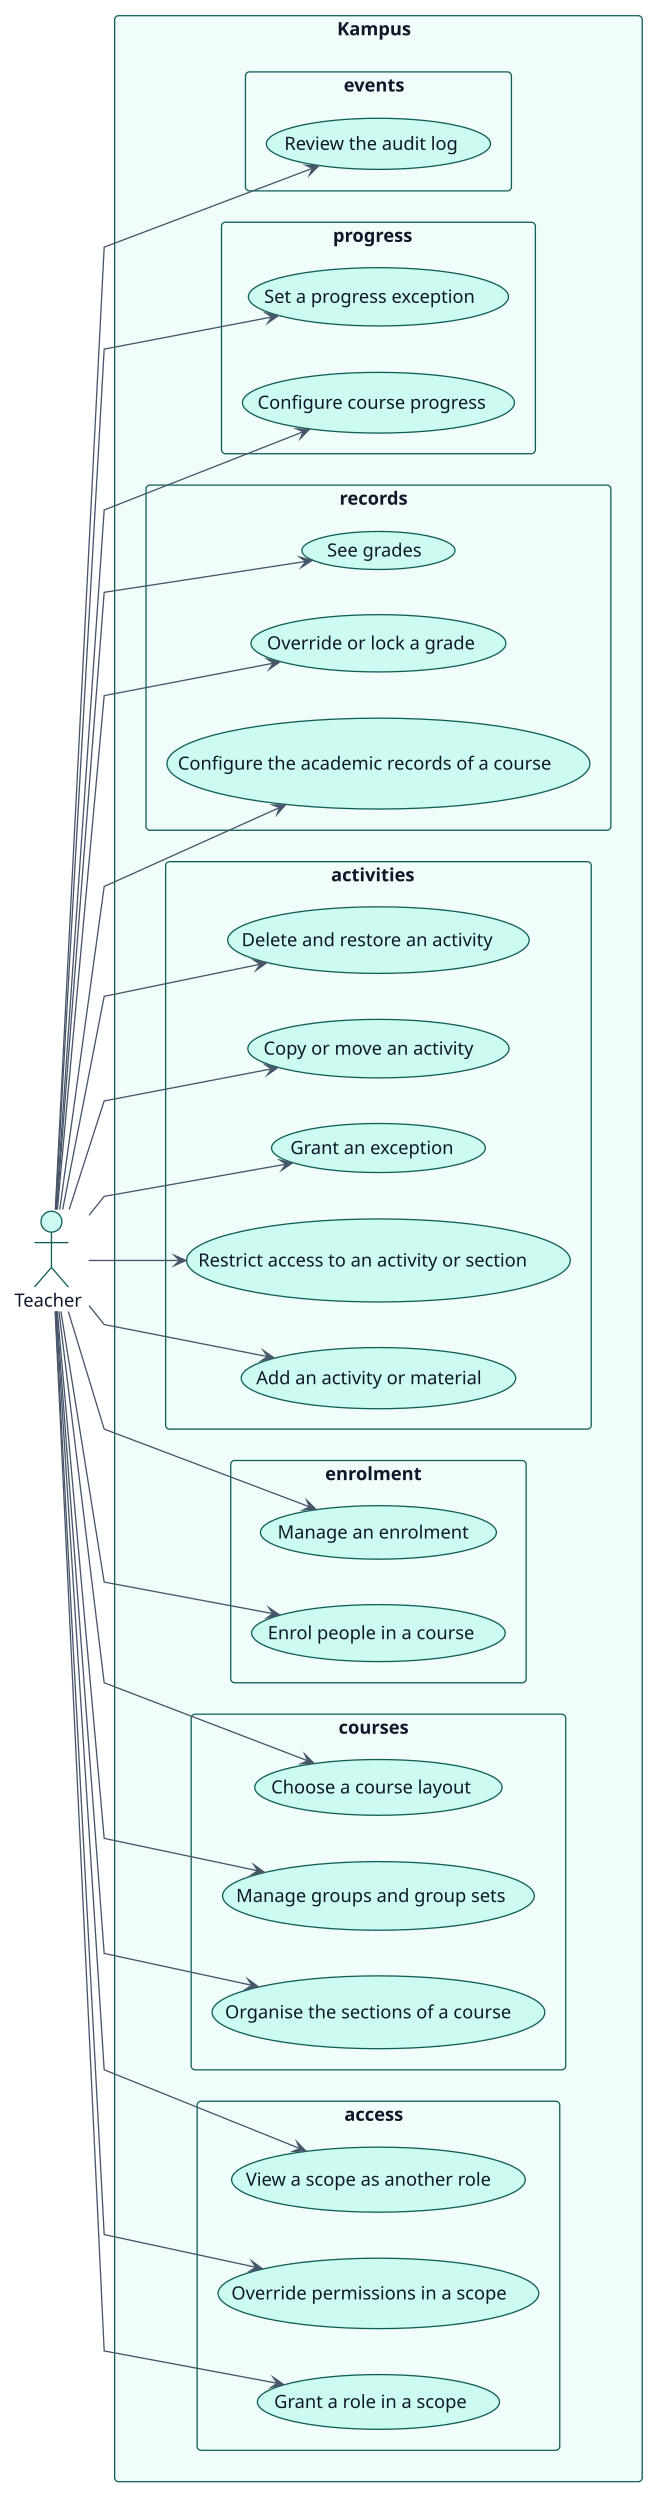
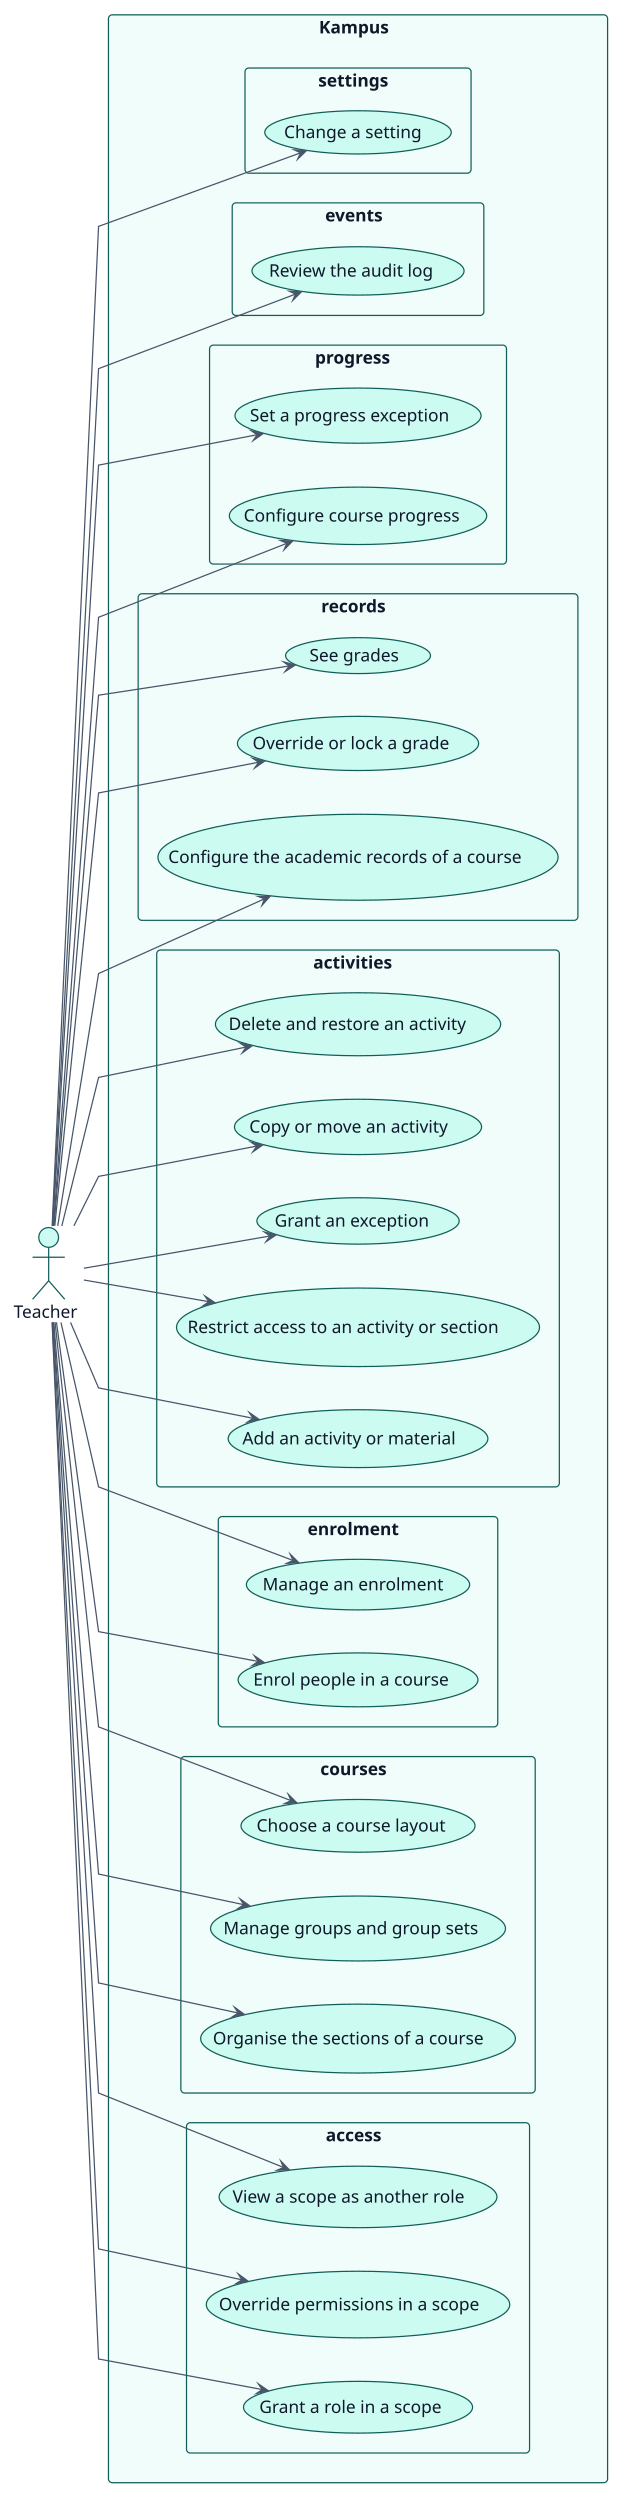
- <svg xmlns="http://www.w3.org/2000/svg" version="1.1" data-diagram-type="DESCRIPTION" style="width:505px;height:1912px;background:#FFFFFF;" width="505px" height="1912px" viewBox="0 0 505 1912" zoomAndPan="magnify" preserveAspectRatio="none" contentStyleType="text/css">
+ <svg xmlns="http://www.w3.org/2000/svg" version="1.1" data-diagram-type="DESCRIPTION" style="width:505px;height:2021px;background:#FFFFFF;" width="505px" height="2021px" viewBox="0 0 505 2021" zoomAndPan="magnify" preserveAspectRatio="none" contentStyleType="text/css">
  <defs />
  <g font-family="sans-serif" lengthAdjust="spacing">
    <g class="cluster" data-qualified-name="Kampus" id="ent0002" data-source-line="111">
-       <rect x="87.68" y="12" width="403.5" height="1886" fill="#F0FDFA" style="stroke:#115E59;stroke-width:1;" rx="3" ry="3" />
+       <rect x="87.68" y="12" width="403.5" height="1995" fill="#F0FDFA" style="stroke:#115E59;stroke-width:1;" rx="3" ry="3" />
      <text x="257.827" y="26.995" fill="#0F172A" font-size="14" textLength="63.205" font-weight="700" font-family="Verdana">Kampus</text>
    </g>
    <g class="cluster" data-qualified-name="Kampus.access" id="ent0003" data-source-line="112">
-       <rect x="150.77" y="1607" width="277.32" height="267" fill="#F0FDFA" style="stroke:#115E59;stroke-width:1;" rx="3" ry="3" />
-       <text x="263.327" y="1621.995" fill="#0F172A" font-size="14" textLength="52.206" font-weight="700" font-family="Verdana">access</text>
+       <rect x="150.77" y="1716" width="277.32" height="267" fill="#F0FDFA" style="stroke:#115E59;stroke-width:1;" rx="3" ry="3" />
+       <text x="263.327" y="1730.995" fill="#0F172A" font-size="14" textLength="52.206" font-weight="700" font-family="Verdana">access</text>
    </g>
    <g class="cluster" data-qualified-name="Kampus.courses" id="ent0007" data-source-line="117">
-       <rect x="146.2" y="1311" width="286.46" height="272" fill="#F0FDFA" style="stroke:#115E59;stroke-width:1;" rx="3" ry="3" />
-       <text x="258.955" y="1325.995" fill="#0F172A" font-size="14" textLength="60.949" font-weight="700" font-family="Verdana">courses</text>
+       <rect x="146.2" y="1420" width="286.46" height="272" fill="#F0FDFA" style="stroke:#115E59;stroke-width:1;" rx="3" ry="3" />
+       <text x="258.955" y="1434.995" fill="#0F172A" font-size="14" textLength="60.949" font-weight="700" font-family="Verdana">courses</text>
    </g>
    <g class="cluster" data-qualified-name="Kampus.enrolment" id="ent0011" data-source-line="122">
-       <rect x="176.47" y="1117" width="225.92" height="170" fill="#F0FDFA" style="stroke:#115E59;stroke-width:1;" rx="3" ry="3" />
-       <text x="248.667" y="1131.995" fill="#0F172A" font-size="14" textLength="81.525" font-weight="700" font-family="Verdana">enrolment</text>
+       <rect x="176.47" y="1226" width="225.92" height="170" fill="#F0FDFA" style="stroke:#115E59;stroke-width:1;" rx="3" ry="3" />
+       <text x="248.667" y="1240.995" fill="#0F172A" font-size="14" textLength="81.525" font-weight="700" font-family="Verdana">enrolment</text>
    </g>
    <g class="cluster" data-qualified-name="Kampus.activities" id="ent0014" data-source-line="126">
-       <rect x="126.69" y="659" width="325.48" height="434" fill="#F0FDFA" style="stroke:#115E59;stroke-width:1;" rx="3" ry="3" />
-       <text x="253.189" y="673.995" fill="#0F172A" font-size="14" textLength="72.481" font-weight="700" font-family="Verdana">activities</text>
+       <rect x="126.69" y="768" width="325.48" height="434" fill="#F0FDFA" style="stroke:#115E59;stroke-width:1;" rx="3" ry="3" />
+       <text x="253.189" y="782.995" fill="#0F172A" font-size="14" textLength="72.481" font-weight="700" font-family="Verdana">activities</text>
    </g>
    <g class="cluster" data-qualified-name="Kampus.records" id="ent0020" data-source-line="133">
-       <rect x="111.68" y="371" width="355.5" height="264" fill="#F0FDFA" style="stroke:#115E59;stroke-width:1;" rx="3" ry="3" />
-       <text x="259.642" y="385.995" fill="#0F172A" font-size="14" textLength="59.575" font-weight="700" font-family="Verdana">records</text>
+       <rect x="111.68" y="480" width="355.5" height="264" fill="#F0FDFA" style="stroke:#115E59;stroke-width:1;" rx="3" ry="3" />
+       <text x="259.642" y="494.995" fill="#0F172A" font-size="14" textLength="59.575" font-weight="700" font-family="Verdana">records</text>
    </g>
    <g class="cluster" data-qualified-name="Kampus.progress" id="ent0024" data-source-line="138">
-       <rect x="169.4" y="170" width="240.06" height="177" fill="#F0FDFA" style="stroke:#115E59;stroke-width:1;" rx="3" ry="3" />
-       <text x="254.615" y="184.995" fill="#0F172A" font-size="14" textLength="69.631" font-weight="700" font-family="Verdana">progress</text>
+       <rect x="169.4" y="279" width="240.06" height="177" fill="#F0FDFA" style="stroke:#115E59;stroke-width:1;" rx="3" ry="3" />
+       <text x="254.615" y="293.995" fill="#0F172A" font-size="14" textLength="69.631" font-weight="700" font-family="Verdana">progress</text>
    </g>
    <g class="cluster" data-qualified-name="Kampus.events" id="ent0027" data-source-line="142">
-       <rect x="187.72" y="55" width="203.42" height="91" fill="#F0FDFA" style="stroke:#115E59;stroke-width:1;" rx="3" ry="3" />
-       <text x="262.876" y="69.995" fill="#0F172A" font-size="14" textLength="53.108" font-weight="700" font-family="Verdana">events</text>
+       <rect x="187.72" y="164" width="203.42" height="91" fill="#F0FDFA" style="stroke:#115E59;stroke-width:1;" rx="3" ry="3" />
+       <text x="262.876" y="178.995" fill="#0F172A" font-size="14" textLength="53.108" font-weight="700" font-family="Verdana">events</text>
+     </g>
+     <g class="cluster" data-qualified-name="Kampus.settings" id="ent0029" data-source-line="145">
+       <rect x="198.06" y="55" width="182.74" height="85" fill="#F0FDFA" style="stroke:#115E59;stroke-width:1;" rx="3" ry="3" />
+       <text x="257.263" y="69.995" fill="#0F172A" font-size="14" textLength="64.333" font-weight="700" font-family="Verdana">settings</text>
    </g>
    <g class="entity" data-qualified-name="Kampus.access.UC_grantRole" id="ent0004" data-source-line="113">
-       <ellipse cx="289.428" cy="1837" rx="92.598" ry="20.92" fill="#CCFBF1" style="stroke:#115E59;stroke-width:1;" />
-       <text x="209.629" y="1841.648" fill="#0F172A" font-size="14" textLength="159.599" font-family="Verdana">Grant a role in a scope</text>
+       <ellipse cx="289.428" cy="1946" rx="92.598" ry="20.92" fill="#CCFBF1" style="stroke:#115E59;stroke-width:1;" />
+       <text x="209.629" y="1950.648" fill="#0F172A" font-size="14" textLength="159.599" font-family="Verdana">Grant a role in a scope</text>
    </g>
    <g class="entity" data-qualified-name="Kampus.access.UC_overridePermission" id="ent0005" data-source-line="114">
-       <ellipse cx="289.426" cy="1754.001" rx="122.656" ry="26.931" fill="#CCFBF1" style="stroke:#115E59;stroke-width:1;" />
-       <text x="176.92" y="1758.65" fill="#0F172A" font-size="14" textLength="225.012" font-family="Verdana">Override permissions in a scope</text>
+       <ellipse cx="289.426" cy="1863.001" rx="122.656" ry="26.931" fill="#CCFBF1" style="stroke:#115E59;stroke-width:1;" />
+       <text x="176.92" y="1867.65" fill="#0F172A" font-size="14" textLength="225.012" font-family="Verdana">Override permissions in a scope</text>
    </g>
    <g class="entity" data-qualified-name="Kampus.access.UC_viewAsRole" id="ent0006" data-source-line="115">
-       <ellipse cx="289.428" cy="1667.002" rx="112.308" ry="24.862" fill="#CCFBF1" style="stroke:#115E59;stroke-width:1;" />
-       <text x="187.997" y="1671.65" fill="#0F172A" font-size="14" textLength="202.863" font-family="Verdana">View a scope as another role</text>
+       <ellipse cx="289.428" cy="1776.002" rx="112.308" ry="24.862" fill="#CCFBF1" style="stroke:#115E59;stroke-width:1;" />
+       <text x="187.997" y="1780.65" fill="#0F172A" font-size="14" textLength="202.863" font-family="Verdana">View a scope as another role</text>
    </g>
    <g class="entity" data-qualified-name="Kampus.courses.UC_organiseSections" id="ent0008" data-source-line="118">
-       <ellipse cx="289.433" cy="1538.997" rx="127.233" ry="27.847" fill="#CCFBF1" style="stroke:#115E59;stroke-width:1;" />
-       <text x="172.071" y="1543.645" fill="#0F172A" font-size="14" textLength="234.726" font-family="Verdana">Organise the sections of a course</text>
+       <ellipse cx="289.433" cy="1647.997" rx="127.233" ry="27.847" fill="#CCFBF1" style="stroke:#115E59;stroke-width:1;" />
+       <text x="172.071" y="1652.645" fill="#0F172A" font-size="14" textLength="234.726" font-family="Verdana">Organise the sections of a course</text>
    </g>
    <g class="entity" data-qualified-name="Kampus.courses.UC_manageGroups" id="ent0009" data-source-line="119">
-       <ellipse cx="289.431" cy="1450.002" rx="119.211" ry="26.242" fill="#CCFBF1" style="stroke:#115E59;stroke-width:1;" />
-       <text x="180.596" y="1454.651" fill="#0F172A" font-size="14" textLength="217.67" font-family="Verdana">Manage groups and group sets</text>
+       <ellipse cx="289.431" cy="1559.002" rx="119.211" ry="26.242" fill="#CCFBF1" style="stroke:#115E59;stroke-width:1;" />
+       <text x="180.596" y="1563.651" fill="#0F172A" font-size="14" textLength="217.67" font-family="Verdana">Manage groups and group sets</text>
    </g>
    <g class="entity" data-qualified-name="Kampus.courses.UC_chooseCourseLayout" id="ent0010" data-source-line="120">
-       <ellipse cx="289.427" cy="1367.001" rx="94.607" ry="21.321" fill="#CCFBF1" style="stroke:#115E59;stroke-width:1;" />
-       <text x="207.379" y="1371.65" fill="#0F172A" font-size="14" textLength="164.097" font-family="Verdana">Choose a course layout</text>
+       <ellipse cx="289.427" cy="1476.001" rx="94.607" ry="21.321" fill="#CCFBF1" style="stroke:#115E59;stroke-width:1;" />
+       <text x="207.379" y="1480.65" fill="#0F172A" font-size="14" textLength="164.097" font-family="Verdana">Choose a course layout</text>
    </g>
    <g class="entity" data-qualified-name="Kampus.enrolment.UC_enrolPeople" id="ent0012" data-source-line="123">
-       <ellipse cx="289.426" cy="1249.001" rx="96.956" ry="21.791" fill="#CCFBF1" style="stroke:#115E59;stroke-width:1;" />
-       <text x="204.763" y="1253.65" fill="#0F172A" font-size="14" textLength="169.326" font-family="Verdana">Enrol people in a course</text>
+       <ellipse cx="289.426" cy="1358.001" rx="96.956" ry="21.791" fill="#CCFBF1" style="stroke:#115E59;stroke-width:1;" />
+       <text x="204.763" y="1362.65" fill="#0F172A" font-size="14" textLength="169.326" font-family="Verdana">Enrol people in a course</text>
    </g>
    <g class="entity" data-qualified-name="Kampus.enrolment.UC_manageEnrolment" id="ent0013" data-source-line="124">
-       <ellipse cx="289.425" cy="1171.997" rx="90.235" ry="20.447" fill="#CCFBF1" style="stroke:#115E59;stroke-width:1;" />
-       <text x="212.289" y="1176.645" fill="#0F172A" font-size="14" textLength="154.273" font-family="Verdana">Manage an enrolment</text>
+       <ellipse cx="289.425" cy="1280.997" rx="90.235" ry="20.447" fill="#CCFBF1" style="stroke:#115E59;stroke-width:1;" />
+       <text x="212.289" y="1285.645" fill="#0F172A" font-size="14" textLength="154.273" font-family="Verdana">Manage an enrolment</text>
    </g>
    <g class="entity" data-qualified-name="Kampus.activities.UC_addActivity" id="ent0015" data-source-line="127">
-       <ellipse cx="289.434" cy="1054.005" rx="104.974" ry="23.395" fill="#CCFBF1" style="stroke:#115E59;stroke-width:1;" />
-       <text x="195.953" y="1058.653" fill="#0F172A" font-size="14" textLength="186.963" font-family="Verdana">Add an activity or material</text>
+       <ellipse cx="289.434" cy="1163.005" rx="104.974" ry="23.395" fill="#CCFBF1" style="stroke:#115E59;stroke-width:1;" />
+       <text x="195.953" y="1167.653" fill="#0F172A" font-size="14" textLength="186.963" font-family="Verdana">Add an activity or material</text>
    </g>
    <g class="entity" data-qualified-name="Kampus.activities.UC_restrictAccess" id="ent0016" data-source-line="128">
-       <ellipse cx="289.428" cy="963.998" rx="146.738" ry="31.748" fill="#CCFBF1" style="stroke:#115E59;stroke-width:1;" />
-       <text x="151.585" y="968.646" fill="#0F172A" font-size="14" textLength="275.687" font-family="Verdana">Restrict access to an activity or section</text>
+       <ellipse cx="289.428" cy="1072.998" rx="146.738" ry="31.748" fill="#CCFBF1" style="stroke:#115E59;stroke-width:1;" />
+       <text x="151.585" y="1077.646" fill="#0F172A" font-size="14" textLength="275.687" font-family="Verdana">Restrict access to an activity or section</text>
    </g>
    <g class="entity" data-qualified-name="Kampus.activities.UC_grantException" id="ent0017" data-source-line="129">
-       <ellipse cx="289.432" cy="878.002" rx="81.762" ry="18.752" fill="#CCFBF1" style="stroke:#115E59;stroke-width:1;" />
-       <text x="222.026" y="882.651" fill="#0F172A" font-size="14" textLength="134.812" font-family="Verdana">Grant an exception</text>
+       <ellipse cx="289.432" cy="987.002" rx="81.762" ry="18.752" fill="#CCFBF1" style="stroke:#115E59;stroke-width:1;" />
+       <text x="222.026" y="991.651" fill="#0F172A" font-size="14" textLength="134.812" font-family="Verdana">Grant an exception</text>
    </g>
    <g class="entity" data-qualified-name="Kampus.activities.UC_copyActivity" id="ent0018" data-source-line="130">
-       <ellipse cx="289.43" cy="801.996" rx="99.88" ry="22.376" fill="#CCFBF1" style="stroke:#115E59;stroke-width:1;" />
-       <text x="201.533" y="806.644" fill="#0F172A" font-size="14" textLength="175.793" font-family="Verdana">Copy or move an activity</text>
+       <ellipse cx="289.43" cy="910.996" rx="99.88" ry="22.376" fill="#CCFBF1" style="stroke:#115E59;stroke-width:1;" />
+       <text x="201.533" y="915.644" fill="#0F172A" font-size="14" textLength="175.793" font-family="Verdana">Copy or move an activity</text>
    </g>
    <g class="entity" data-qualified-name="Kampus.activities.UC_deleteActivity" id="ent0019" data-source-line="131">
-       <ellipse cx="289.433" cy="718.999" rx="115.293" ry="25.459" fill="#CCFBF1" style="stroke:#115E59;stroke-width:1;" />
-       <text x="184.792" y="723.647" fill="#0F172A" font-size="14" textLength="209.282" font-family="Verdana">Delete and restore an activity</text>
+       <ellipse cx="289.433" cy="827.999" rx="115.293" ry="25.459" fill="#CCFBF1" style="stroke:#115E59;stroke-width:1;" />
+       <text x="184.792" y="832.647" fill="#0F172A" font-size="14" textLength="209.282" font-family="Verdana">Delete and restore an activity</text>
    </g>
    <g class="entity" data-qualified-name="Kampus.records.UC_configureRecords" id="ent0021" data-source-line="134">
-       <ellipse cx="289.426" cy="583.999" rx="161.746" ry="34.749" fill="#CCFBF1" style="stroke:#115E59;stroke-width:1;" />
-       <text x="135.997" y="588.648" fill="#0F172A" font-size="14" textLength="306.858" font-family="Verdana">Configure the academic records of a course</text>
+       <ellipse cx="289.426" cy="692.999" rx="161.746" ry="34.749" fill="#CCFBF1" style="stroke:#115E59;stroke-width:1;" />
+       <text x="135.997" y="697.648" fill="#0F172A" font-size="14" textLength="306.858" font-family="Verdana">Configure the academic records of a course</text>
    </g>
    <g class="entity" data-qualified-name="Kampus.records.UC_overrideGrade" id="ent0022" data-source-line="135">
-       <ellipse cx="289.426" cy="491.997" rx="97.486" ry="21.897" fill="#CCFBF1" style="stroke:#115E59;stroke-width:1;" />
-       <text x="204.175" y="496.646" fill="#0F172A" font-size="14" textLength="170.502" font-family="Verdana">Override or lock a grade</text>
+       <ellipse cx="289.426" cy="600.997" rx="97.486" ry="21.897" fill="#CCFBF1" style="stroke:#115E59;stroke-width:1;" />
+       <text x="204.175" y="605.646" fill="#0F172A" font-size="14" textLength="170.502" font-family="Verdana">Override or lock a grade</text>
    </g>
    <g class="entity" data-qualified-name="Kampus.records.UC_viewGrades" id="ent0023" data-source-line="136">
-       <ellipse cx="289.434" cy="421.004" rx="58.564" ry="14.524" fill="#CCFBF1" style="stroke:#115E59;stroke-width:1;" />
-       <text x="250.144" y="425.652" fill="#0F172A" font-size="14" textLength="78.579" font-family="Verdana">See grades</text>
+       <ellipse cx="289.434" cy="530.004" rx="58.564" ry="14.524" fill="#CCFBF1" style="stroke:#115E59;stroke-width:1;" />
+       <text x="250.144" y="534.652" fill="#0F172A" font-size="14" textLength="78.579" font-family="Verdana">See grades</text>
    </g>
    <g class="entity" data-qualified-name="Kampus.progress.UC_configureCourseProgress" id="ent0025" data-source-line="139">
-       <ellipse cx="289.435" cy="307.997" rx="104.035" ry="23.207" fill="#CCFBF1" style="stroke:#115E59;stroke-width:1;" />
-       <text x="196.979" y="312.645" fill="#0F172A" font-size="14" textLength="184.912" font-family="Verdana">Configure course progress</text>
+       <ellipse cx="289.435" cy="416.997" rx="104.035" ry="23.207" fill="#CCFBF1" style="stroke:#115E59;stroke-width:1;" />
+       <text x="196.979" y="421.645" fill="#0F172A" font-size="14" textLength="184.912" font-family="Verdana">Configure course progress</text>
    </g>
    <g class="entity" data-qualified-name="Kampus.progress.UC_setProgressException" id="ent0026" data-source-line="140">
-       <ellipse cx="289.428" cy="227.004" rx="99.468" ry="22.294" fill="#CCFBF1" style="stroke:#115E59;stroke-width:1;" />
-       <text x="201.986" y="231.652" fill="#0F172A" font-size="14" textLength="174.884" font-family="Verdana">Set a progress exception</text>
+       <ellipse cx="289.428" cy="336.004" rx="99.468" ry="22.294" fill="#CCFBF1" style="stroke:#115E59;stroke-width:1;" />
+       <text x="201.986" y="340.652" fill="#0F172A" font-size="14" textLength="174.884" font-family="Verdana">Set a progress exception</text>
    </g>
    <g class="entity" data-qualified-name="Kampus.events.UC_reviewAuditLog" id="ent0028" data-source-line="143">
-       <ellipse cx="289.433" cy="110.003" rx="85.713" ry="19.543" fill="#CCFBF1" style="stroke:#115E59;stroke-width:1;" />
-       <text x="217.45" y="114.651" fill="#0F172A" font-size="14" textLength="143.965" font-family="Verdana">Review the audit log</text>
+       <ellipse cx="289.433" cy="219.003" rx="85.713" ry="19.543" fill="#CCFBF1" style="stroke:#115E59;stroke-width:1;" />
+       <text x="217.45" y="223.651" fill="#0F172A" font-size="14" textLength="143.965" font-family="Verdana">Review the audit log</text>
+     </g>
+     <g class="entity" data-qualified-name="Kampus.settings.UC_changeSetting" id="ent0030" data-source-line="146">
+       <ellipse cx="289.426" cy="107.003" rx="75.366" ry="17.473" fill="#CCFBF1" style="stroke:#115E59;stroke-width:1;" />
+       <text x="229.619" y="111.652" fill="#0F172A" font-size="14" textLength="119.615" font-family="Verdana">Change a setting</text>
    </g>
    <g class="entity" data-qualified-name="A_Teacher" id="ent0001" data-source-line="109">
-       <ellipse cx="39.342" cy="934.35" rx="8" ry="8" fill="#CCFBF1" style="stroke:#115E59;stroke-width:1;" />
-       <path d="M39.342,942.35 L39.342,969.35 M26.342,950.35 L52.342,950.35 M39.342,969.35 L26.342,984.35 M39.342,969.35 L52.342,984.35" style="stroke:#115E59;stroke-width:1;" fill="none" />
-       <text x="11" y="999.345" fill="#0F172A" font-size="14" textLength="56.684" font-family="Verdana">Teacher</text>
-     </g>
-     <g class="link" data-entity-1="ent0001" data-entity-2="ent0004" id="lnk29" data-source-line="147" data-link-type="dependency">
-       <path d="M42.19,1003.11 C49.96,1167.99 79.68,1798 79.68,1798 C79.68,1798 151.545,1811.422 211.965,1822.712" style="stroke:#475569;stroke-width:1;" fill="none" id="A_Teacher-to-UC_grantRole" />
-       <polygon points="216.88,1823.63,208.768,1818.045,211.965,1822.712,207.298,1825.909,216.88,1823.63" fill="#475569" style="stroke:#475569;stroke-width:1;stroke-linejoin:miter;stroke-miterlimit:10;" />
-     </g>
-     <g class="link" data-entity-1="ent0001" data-entity-2="ent0005" id="lnk30" data-source-line="148" data-link-type="dependency">
-       <path d="M42.4,1003.01 C50.5,1156.29 79.68,1709 79.68,1709 C79.68,1709 138.572,1721.696 195.622,1733.996" style="stroke:#475569;stroke-width:1;" fill="none" id="A_Teacher-to-UC_overridePermission" />
-       <polygon points="200.51,1735.05,192.555,1729.243,195.622,1733.996,190.869,1737.063,200.51,1735.05" fill="#475569" style="stroke:#475569;stroke-width:1;stroke-linejoin:miter;stroke-miterlimit:10;" />
-     </g>
-     <g class="link" data-entity-1="ent0001" data-entity-2="ent0006" id="lnk31" data-source-line="149" data-link-type="dependency">
-       <path d="M42.8,1002.72 C51.42,1138.24 79.68,1583 79.68,1583 C79.68,1583 167.372,1618.283 229.222,1643.173" style="stroke:#475569;stroke-width:1;" fill="none" id="A_Teacher-to-UC_viewAsRole" />
-       <polygon points="233.86,1645.04,227.004,1637.969,229.222,1643.173,224.017,1645.391,233.86,1645.04" fill="#475569" style="stroke:#475569;stroke-width:1;stroke-linejoin:miter;stroke-miterlimit:10;" />
-     </g>
-     <g class="link" data-entity-1="ent0001" data-entity-2="ent0008" id="lnk32" data-source-line="150" data-link-type="dependency">
-       <path d="M43.23,1002.97 C52.32,1125.37 79.68,1494 79.68,1494 C79.68,1494 136.342,1506.217 192.592,1518.337" style="stroke:#475569;stroke-width:1;" fill="none" id="A_Teacher-to-UC_organiseSections" />
-       <polygon points="197.48,1519.39,189.524,1513.584,192.592,1518.337,187.839,1521.405,197.48,1519.39" fill="#475569" style="stroke:#475569;stroke-width:1;stroke-linejoin:miter;stroke-miterlimit:10;" />
-     </g>
-     <g class="link" data-entity-1="ent0001" data-entity-2="ent0009" id="lnk33" data-source-line="151" data-link-type="dependency">
-       <path d="M43.8,1002.84 C53.4,1110.69 79.68,1406 79.68,1406 C79.68,1406 139.698,1418.648 197.128,1430.758" style="stroke:#475569;stroke-width:1;" fill="none" id="A_Teacher-to-UC_manageGroups" />
-       <polygon points="202.02,1431.79,194.039,1426.019,197.128,1430.758,192.388,1433.847,202.02,1431.79" fill="#475569" style="stroke:#475569;stroke-width:1;stroke-linejoin:miter;stroke-miterlimit:10;" />
-     </g>
-     <g class="link" data-entity-1="ent0001" data-entity-2="ent0010" id="lnk34" data-source-line="152" data-link-type="dependency">
-       <path d="M45.09,1002.96 C55.55,1088.87 79.68,1287 79.68,1287 C79.68,1287 173.681,1323.02 235.341,1346.66" style="stroke:#475569;stroke-width:1;" fill="none" id="A_Teacher-to-UC_chooseCourseLayout" />
-       <polygon points="240.01,1348.45,233.038,1341.493,235.341,1346.66,230.175,1348.963,240.01,1348.45" fill="#475569" style="stroke:#475569;stroke-width:1;stroke-linejoin:miter;stroke-miterlimit:10;" />
-     </g>
-     <g class="link" data-entity-1="ent0001" data-entity-2="ent0012" id="lnk35" data-source-line="153" data-link-type="dependency">
-       <path d="M46.58,1002.98 C57.67,1072.34 79.68,1210 79.68,1210 C79.68,1210 148.845,1222.922 208.745,1234.112" style="stroke:#475569;stroke-width:1;" fill="none" id="A_Teacher-to-UC_enrolPeople" />
-       <polygon points="213.66,1235.03,205.548,1229.445,208.745,1234.112,204.079,1237.309,213.66,1235.03" fill="#475569" style="stroke:#475569;stroke-width:1;stroke-linejoin:miter;stroke-miterlimit:10;" />
-     </g>
-     <g class="link" data-entity-1="ent0001" data-entity-2="ent0013" id="lnk36" data-source-line="154" data-link-type="dependency">
-       <path d="M52.25,1003.05 C63.83,1041.02 79.68,1093 79.68,1093 C79.68,1093 175.364,1129.21 236.904,1152.5" style="stroke:#475569;stroke-width:1;" fill="none" id="A_Teacher-to-UC_manageEnrolment" />
-       <polygon points="241.58,1154.27,234.578,1147.343,236.904,1152.5,231.747,1154.825,241.58,1154.27" fill="#475569" style="stroke:#475569;stroke-width:1;stroke-linejoin:miter;stroke-miterlimit:10;" />
-     </g>
-     <g class="link" data-entity-1="ent0001" data-entity-2="ent0015" id="lnk37" data-source-line="155" data-link-type="dependency">
-       <path d="M68.09,998.56 C74.6,1006.67 79.68,1013 79.68,1013 C79.68,1013 145.494,1025.926 204.604,1037.536" style="stroke:#475569;stroke-width:1;" fill="none" id="A_Teacher-to-UC_addActivity" />
-       <polygon points="209.51,1038.5,201.45,1032.84,204.604,1037.536,199.908,1040.69,209.51,1038.5" fill="#475569" style="stroke:#475569;stroke-width:1;stroke-linejoin:miter;stroke-miterlimit:10;" />
-     </g>
-     <g class="link" data-entity-1="ent0001" data-entity-2="ent0016" id="lnk38" data-source-line="156" data-link-type="dependency">
-       <path d="M67.84,964 C86.83,964 108.71,964 137.21,964" style="stroke:#475569;stroke-width:1;" fill="none" id="A_Teacher-to-UC_restrictAccess" />
-       <polygon points="142.21,964,133.21,960,137.21,964,133.21,968,142.21,964" fill="#475569" style="stroke:#475569;stroke-width:1;stroke-linejoin:miter;stroke-miterlimit:10;" />
-     </g>
-     <g class="link" data-entity-1="ent0001" data-entity-2="ent0017" id="lnk39" data-source-line="157" data-link-type="dependency">
-       <path d="M68.09,929.44 C74.6,921.33 79.68,915 79.68,915 C79.68,915 157.327,901.243 218.607,890.373" style="stroke:#475569;stroke-width:1;" fill="none" id="A_Teacher-to-UC_grantException" />
-       <polygon points="223.53,889.5,213.97,887.133,218.607,890.373,215.367,895.01,223.53,889.5" fill="#475569" style="stroke:#475569;stroke-width:1;stroke-linejoin:miter;stroke-miterlimit:10;" />
-     </g>
-     <g class="link" data-entity-1="ent0001" data-entity-2="ent0018" id="lnk40" data-source-line="158" data-link-type="dependency">
-       <path d="M52.9,925.06 C64.41,889.36 79.68,842 79.68,842 C79.68,842 147.879,828.931 207.569,817.491" style="stroke:#475569;stroke-width:1;" fill="none" id="A_Teacher-to-UC_copyActivity" />
-       <polygon points="212.48,816.55,202.888,814.316,207.569,817.491,204.394,822.173,212.48,816.55" fill="#475569" style="stroke:#475569;stroke-width:1;stroke-linejoin:miter;stroke-miterlimit:10;" />
-     </g>
-     <g class="link" data-entity-1="ent0001" data-entity-2="ent0019" id="lnk41" data-source-line="159" data-link-type="dependency">
-       <path d="M47.93,925.05 C59.36,866.35 79.68,762 79.68,762 C79.68,762 141.063,749.359 198.933,737.439" style="stroke:#475569;stroke-width:1;" fill="none" id="A_Teacher-to-UC_deleteActivity" />
-       <polygon points="203.83,736.43,194.208,734.328,198.933,737.439,195.822,742.163,203.83,736.43" fill="#475569" style="stroke:#475569;stroke-width:1;stroke-linejoin:miter;stroke-miterlimit:10;" />
-     </g>
-     <g class="link" data-entity-1="ent0001" data-entity-2="ent0021" id="lnk42" data-source-line="160" data-link-type="dependency">
-       <path d="M45.69,925.13 C56.45,846.93 79.68,678 79.68,678 C79.68,678 153.141,644.923 213.781,617.613" style="stroke:#475569;stroke-width:1;" fill="none" id="A_Teacher-to-UC_configureRecords" />
-       <polygon points="218.34,615.56,208.491,615.609,213.781,617.613,211.776,622.903,218.34,615.56" fill="#475569" style="stroke:#475569;stroke-width:1;stroke-linejoin:miter;stroke-miterlimit:10;" />
-     </g>
-     <g class="link" data-entity-1="ent0001" data-entity-2="ent0022" id="lnk43" data-source-line="161" data-link-type="dependency">
-       <path d="M43.9,924.9 C53.59,818.56 79.68,532 79.68,532 C79.68,532 149.089,518.701 209.039,507.211" style="stroke:#475569;stroke-width:1;" fill="none" id="A_Teacher-to-UC_overrideGrade" />
-       <polygon points="213.95,506.27,204.358,504.036,209.039,507.211,205.864,511.893,213.95,506.27" fill="#475569" style="stroke:#475569;stroke-width:1;stroke-linejoin:miter;stroke-miterlimit:10;" />
-     </g>
-     <g class="link" data-entity-1="ent0001" data-entity-2="ent0023" id="lnk44" data-source-line="162" data-link-type="dependency">
-       <path d="M43.33,925.17 C52.51,805.92 79.68,453 79.68,453 C79.68,453 172.008,438.848 233.758,429.378" style="stroke:#475569;stroke-width:1;" fill="none" id="A_Teacher-to-UC_viewGrades" />
-       <polygon points="238.7,428.62,229.198,426.031,233.758,429.378,230.41,433.938,238.7,428.62" fill="#475569" style="stroke:#475569;stroke-width:1;stroke-linejoin:miter;stroke-miterlimit:10;" />
-     </g>
-     <g class="link" data-entity-1="ent0001" data-entity-2="ent0025" id="lnk45" data-source-line="163" data-link-type="dependency">
-       <path d="M43.01,925 C51.87,795.81 79.68,390 79.68,390 C79.68,390 170.086,354.488 231.906,330.208" style="stroke:#475569;stroke-width:1;" fill="none" id="A_Teacher-to-UC_configureCourseProgress" />
-       <polygon points="236.56,328.38,226.721,327.947,231.906,330.208,229.645,335.393,236.56,328.38" fill="#475569" style="stroke:#475569;stroke-width:1;stroke-linejoin:miter;stroke-miterlimit:10;" />
-     </g>
-     <g class="link" data-entity-1="ent0001" data-entity-2="ent0026" id="lnk46" data-source-line="164" data-link-type="dependency">
-       <path d="M42.54,925.03 C50.83,778.25 79.68,267 79.68,267 C79.68,267 148.119,253.88 207.859,242.44" style="stroke:#475569;stroke-width:1;" fill="none" id="A_Teacher-to-UC_setProgressException" />
-       <polygon points="212.77,241.5,203.178,239.264,207.859,242.44,204.683,247.121,212.77,241.5" fill="#475569" style="stroke:#475569;stroke-width:1;stroke-linejoin:miter;stroke-miterlimit:10;" />
-     </g>
-     <g class="link" data-entity-1="ent0001" data-entity-2="ent0028" id="lnk47" data-source-line="165" data-link-type="dependency">
-       <path d="M42.32,925.04 C50.3,767.88 79.68,189 79.68,189 C79.68,189 177.634,151.929 238.974,128.719" style="stroke:#475569;stroke-width:1;" fill="none" id="A_Teacher-to-UC_reviewAuditLog" />
-       <polygon points="243.65,126.95,233.817,126.394,238.974,128.719,236.648,133.876,243.65,126.95" fill="#475569" style="stroke:#475569;stroke-width:1;stroke-linejoin:miter;stroke-miterlimit:10;" />
+       <ellipse cx="39.342" cy="1000.35" rx="8" ry="8" fill="#CCFBF1" style="stroke:#115E59;stroke-width:1;" />
+       <path d="M39.342,1008.35 L39.342,1035.35 M26.342,1016.35 L52.342,1016.35 M39.342,1035.35 L26.342,1050.35 M39.342,1035.35 L52.342,1050.35" style="stroke:#115E59;stroke-width:1;" fill="none" />
+       <text x="11" y="1065.345" fill="#0F172A" font-size="14" textLength="56.684" font-family="Verdana">Teacher</text>
+     </g>
+     <g class="link" data-entity-1="ent0001" data-entity-2="ent0004" id="lnk31" data-source-line="150" data-link-type="dependency">
+       <path d="M42.1,1069.1 C49.73,1239.29 79.68,1907 79.68,1907 C79.68,1907 151.545,1920.422 211.965,1931.712" style="stroke:#475569;stroke-width:1;" fill="none" id="A_Teacher-to-UC_grantRole" />
+       <polygon points="216.88,1932.63,208.768,1927.045,211.965,1931.712,207.298,1934.909,216.88,1932.63" fill="#475569" style="stroke:#475569;stroke-width:1;stroke-linejoin:miter;stroke-miterlimit:10;" />
+     </g>
+     <g class="link" data-entity-1="ent0001" data-entity-2="ent0005" id="lnk32" data-source-line="151" data-link-type="dependency">
+       <path d="M42.29,1069.08 C50.23,1228.08 79.68,1818 79.68,1818 C79.68,1818 138.572,1830.696 195.622,1842.996" style="stroke:#475569;stroke-width:1;" fill="none" id="A_Teacher-to-UC_overridePermission" />
+       <polygon points="200.51,1844.05,192.555,1838.243,195.622,1842.996,190.869,1846.063,200.51,1844.05" fill="#475569" style="stroke:#475569;stroke-width:1;stroke-linejoin:miter;stroke-miterlimit:10;" />
+     </g>
+     <g class="link" data-entity-1="ent0001" data-entity-2="ent0006" id="lnk33" data-source-line="152" data-link-type="dependency">
+       <path d="M42.66,1068.94 C51.09,1210.84 79.68,1692 79.68,1692 C79.68,1692 167.372,1727.283 229.222,1752.173" style="stroke:#475569;stroke-width:1;" fill="none" id="A_Teacher-to-UC_viewAsRole" />
+       <polygon points="233.86,1754.04,227.004,1746.969,229.222,1752.173,224.017,1754.391,233.86,1754.04" fill="#475569" style="stroke:#475569;stroke-width:1;stroke-linejoin:miter;stroke-miterlimit:10;" />
+     </g>
+     <g class="link" data-entity-1="ent0001" data-entity-2="ent0008" id="lnk34" data-source-line="153" data-link-type="dependency">
+       <path d="M43.01,1068.93 C51.87,1197.9 79.68,1603 79.68,1603 C79.68,1603 136.342,1615.217 192.592,1627.337" style="stroke:#475569;stroke-width:1;" fill="none" id="A_Teacher-to-UC_organiseSections" />
+       <polygon points="197.48,1628.39,189.524,1622.584,192.592,1627.337,187.839,1630.405,197.48,1628.39" fill="#475569" style="stroke:#475569;stroke-width:1;stroke-linejoin:miter;stroke-miterlimit:10;" />
+     </g>
+     <g class="link" data-entity-1="ent0001" data-entity-2="ent0009" id="lnk35" data-source-line="154" data-link-type="dependency">
+       <path d="M43.49,1068.87 C52.83,1183.96 79.68,1515 79.68,1515 C79.68,1515 139.698,1527.648 197.128,1539.758" style="stroke:#475569;stroke-width:1;" fill="none" id="A_Teacher-to-UC_manageGroups" />
+       <polygon points="202.02,1540.79,194.039,1535.019,197.128,1539.758,192.388,1542.847,202.02,1540.79" fill="#475569" style="stroke:#475569;stroke-width:1;stroke-linejoin:miter;stroke-miterlimit:10;" />
+     </g>
+     <g class="link" data-entity-1="ent0001" data-entity-2="ent0010" id="lnk36" data-source-line="155" data-link-type="dependency">
+       <path d="M44.51,1068.82 C54.64,1163.02 79.68,1396 79.68,1396 C79.68,1396 173.681,1432.02 235.341,1455.66" style="stroke:#475569;stroke-width:1;" fill="none" id="A_Teacher-to-UC_chooseCourseLayout" />
+       <polygon points="240.01,1457.45,233.038,1450.493,235.341,1455.66,230.175,1457.963,240.01,1457.45" fill="#475569" style="stroke:#475569;stroke-width:1;stroke-linejoin:miter;stroke-miterlimit:10;" />
+     </g>
+     <g class="link" data-entity-1="ent0001" data-entity-2="ent0012" id="lnk37" data-source-line="156" data-link-type="dependency">
+       <path d="M45.65,1068.98 C56.39,1147.86 79.68,1319 79.68,1319 C79.68,1319 148.845,1331.922 208.745,1343.112" style="stroke:#475569;stroke-width:1;" fill="none" id="A_Teacher-to-UC_enrolPeople" />
+       <polygon points="213.66,1344.03,205.548,1338.445,208.745,1343.112,204.079,1346.309,213.66,1344.03" fill="#475569" style="stroke:#475569;stroke-width:1;stroke-linejoin:miter;stroke-miterlimit:10;" />
+     </g>
+     <g class="link" data-entity-1="ent0001" data-entity-2="ent0013" id="lnk38" data-source-line="157" data-link-type="dependency">
+       <path d="M49.27,1069.03 C60.88,1119.78 79.68,1202 79.68,1202 C79.68,1202 175.364,1238.21 236.904,1261.5" style="stroke:#475569;stroke-width:1;" fill="none" id="A_Teacher-to-UC_manageEnrolment" />
+       <polygon points="241.58,1263.27,234.578,1256.343,236.904,1261.5,231.747,1263.825,241.58,1263.27" fill="#475569" style="stroke:#475569;stroke-width:1;stroke-linejoin:miter;stroke-miterlimit:10;" />
+     </g>
+     <g class="link" data-entity-1="ent0001" data-entity-2="ent0015" id="lnk39" data-source-line="158" data-link-type="dependency">
+       <path d="M57.03,1069.02 C67.75,1094.09 79.68,1122 79.68,1122 C79.68,1122 145.494,1134.926 204.604,1146.536" style="stroke:#475569;stroke-width:1;" fill="none" id="A_Teacher-to-UC_addActivity" />
+       <polygon points="209.51,1147.5,201.45,1141.84,204.604,1146.536,199.908,1149.69,209.51,1147.5" fill="#475569" style="stroke:#475569;stroke-width:1;stroke-linejoin:miter;stroke-miterlimit:10;" />
+     </g>
+     <g class="link" data-entity-1="ent0001" data-entity-2="ent0016" id="lnk40" data-source-line="159" data-link-type="dependency">
+       <path d="M67.84,1034.77 C93.76,1039.26 129.493,1045.457 168.863,1052.277" style="stroke:#475569;stroke-width:1;" fill="none" id="A_Teacher-to-UC_restrictAccess" />
+       <polygon points="173.79,1053.13,165.605,1047.653,168.863,1052.277,164.239,1055.535,173.79,1053.13" fill="#475569" style="stroke:#475569;stroke-width:1;stroke-linejoin:miter;stroke-miterlimit:10;" />
+     </g>
+     <g class="link" data-entity-1="ent0001" data-entity-2="ent0017" id="lnk41" data-source-line="160" data-link-type="dependency">
+       <path d="M67.84,1025.23 C105.06,1018.78 167.693,1007.923 218.273,999.163" style="stroke:#475569;stroke-width:1;" fill="none" id="A_Teacher-to-UC_grantException" />
+       <polygon points="223.2,998.31,213.649,995.905,218.273,999.163,215.015,1003.787,223.2,998.31" fill="#475569" style="stroke:#475569;stroke-width:1;stroke-linejoin:miter;stroke-miterlimit:10;" />
+     </g>
+     <g class="link" data-entity-1="ent0001" data-entity-2="ent0018" id="lnk42" data-source-line="161" data-link-type="dependency">
+       <path d="M59.78,990.96 C69.69,971.06 79.68,951 79.68,951 C79.68,951 147.879,937.931 207.569,926.491" style="stroke:#475569;stroke-width:1;" fill="none" id="A_Teacher-to-UC_copyActivity" />
+       <polygon points="212.48,925.55,202.888,923.316,207.569,926.491,204.394,931.173,212.48,925.55" fill="#475569" style="stroke:#475569;stroke-width:1;stroke-linejoin:miter;stroke-miterlimit:10;" />
+     </g>
+     <g class="link" data-entity-1="ent0001" data-entity-2="ent0019" id="lnk43" data-source-line="162" data-link-type="dependency">
+       <path d="M49.97,991.1 C61.61,944.03 79.68,871 79.68,871 C79.68,871 141.063,858.359 198.933,846.439" style="stroke:#475569;stroke-width:1;" fill="none" id="A_Teacher-to-UC_deleteActivity" />
+       <polygon points="203.83,845.43,194.208,843.328,198.933,846.439,195.822,851.163,203.83,845.43" fill="#475569" style="stroke:#475569;stroke-width:1;stroke-linejoin:miter;stroke-miterlimit:10;" />
+     </g>
+     <g class="link" data-entity-1="ent0001" data-entity-2="ent0021" id="lnk44" data-source-line="163" data-link-type="dependency">
+       <path d="M46.66,990.96 C57.78,922.27 79.68,787 79.68,787 C79.68,787 153.141,753.923 213.781,726.613" style="stroke:#475569;stroke-width:1;" fill="none" id="A_Teacher-to-UC_configureRecords" />
+       <polygon points="218.34,724.56,208.491,724.609,213.781,726.613,211.776,731.903,218.34,724.56" fill="#475569" style="stroke:#475569;stroke-width:1;stroke-linejoin:miter;stroke-miterlimit:10;" />
+     </g>
+     <g class="link" data-entity-1="ent0001" data-entity-2="ent0022" id="lnk45" data-source-line="164" data-link-type="dependency">
+       <path d="M44.29,990.92 C54.27,892.28 79.68,641 79.68,641 C79.68,641 149.089,627.701 209.039,616.211" style="stroke:#475569;stroke-width:1;" fill="none" id="A_Teacher-to-UC_overrideGrade" />
+       <polygon points="213.95,615.27,204.358,613.036,209.039,616.211,205.864,620.893,213.95,615.27" fill="#475569" style="stroke:#475569;stroke-width:1;stroke-linejoin:miter;stroke-miterlimit:10;" />
+     </g>
+     <g class="link" data-entity-1="ent0001" data-entity-2="ent0023" id="lnk46" data-source-line="165" data-link-type="dependency">
+       <path d="M43.63,990.9 C53.08,878.42 79.68,562 79.68,562 C79.68,562 172.008,547.848 233.758,538.378" style="stroke:#475569;stroke-width:1;" fill="none" id="A_Teacher-to-UC_viewGrades" />
+       <polygon points="238.7,537.62,229.198,535.031,233.758,538.378,230.41,542.938,238.7,537.62" fill="#475569" style="stroke:#475569;stroke-width:1;stroke-linejoin:miter;stroke-miterlimit:10;" />
+     </g>
+     <g class="link" data-entity-1="ent0001" data-entity-2="ent0025" id="lnk47" data-source-line="166" data-link-type="dependency">
+       <path d="M43.23,990.95 C52.32,868.33 79.68,499 79.68,499 C79.68,499 170.086,463.488 231.906,439.208" style="stroke:#475569;stroke-width:1;" fill="none" id="A_Teacher-to-UC_configureCourseProgress" />
+       <polygon points="236.56,437.38,226.721,436.947,231.906,439.208,229.645,444.393,236.56,437.38" fill="#475569" style="stroke:#475569;stroke-width:1;stroke-linejoin:miter;stroke-miterlimit:10;" />
+     </g>
+     <g class="link" data-entity-1="ent0001" data-entity-2="ent0026" id="lnk48" data-source-line="167" data-link-type="dependency">
+       <path d="M42.68,991.05 C51.15,850.25 79.68,376 79.68,376 C79.68,376 148.119,362.88 207.859,351.44" style="stroke:#475569;stroke-width:1;" fill="none" id="A_Teacher-to-UC_setProgressException" />
+       <polygon points="212.77,350.5,203.178,348.264,207.859,351.44,204.683,356.121,212.77,350.5" fill="#475569" style="stroke:#475569;stroke-width:1;stroke-linejoin:miter;stroke-miterlimit:10;" />
+     </g>
+     <g class="link" data-entity-1="ent0001" data-entity-2="ent0028" id="lnk49" data-source-line="168" data-link-type="dependency">
+       <path d="M42.44,990.9 C50.6,839.22 79.68,298 79.68,298 C79.68,298 177.634,260.929 238.974,237.719" style="stroke:#475569;stroke-width:1;" fill="none" id="A_Teacher-to-UC_reviewAuditLog" />
+       <polygon points="243.65,235.95,233.817,235.394,238.974,237.719,236.648,242.876,243.65,235.95" fill="#475569" style="stroke:#475569;stroke-width:1;stroke-linejoin:miter;stroke-miterlimit:10;" />
+     </g>
+     <g class="link" data-entity-1="ent0001" data-entity-2="ent0030" id="lnk50" data-source-line="169" data-link-type="dependency">
+       <path d="M42.15,991.13 C49.86,824.99 79.68,183 79.68,183 C79.68,183 182.242,145.661 242.992,123.541" style="stroke:#475569;stroke-width:1;" fill="none" id="A_Teacher-to-UC_changeSetting" />
+       <polygon points="247.69,121.83,237.865,121.151,242.992,123.541,240.602,128.668,247.69,121.83" fill="#475569" style="stroke:#475569;stroke-width:1;stroke-linejoin:miter;stroke-miterlimit:10;" />
    </g>
  </g>
</svg>
